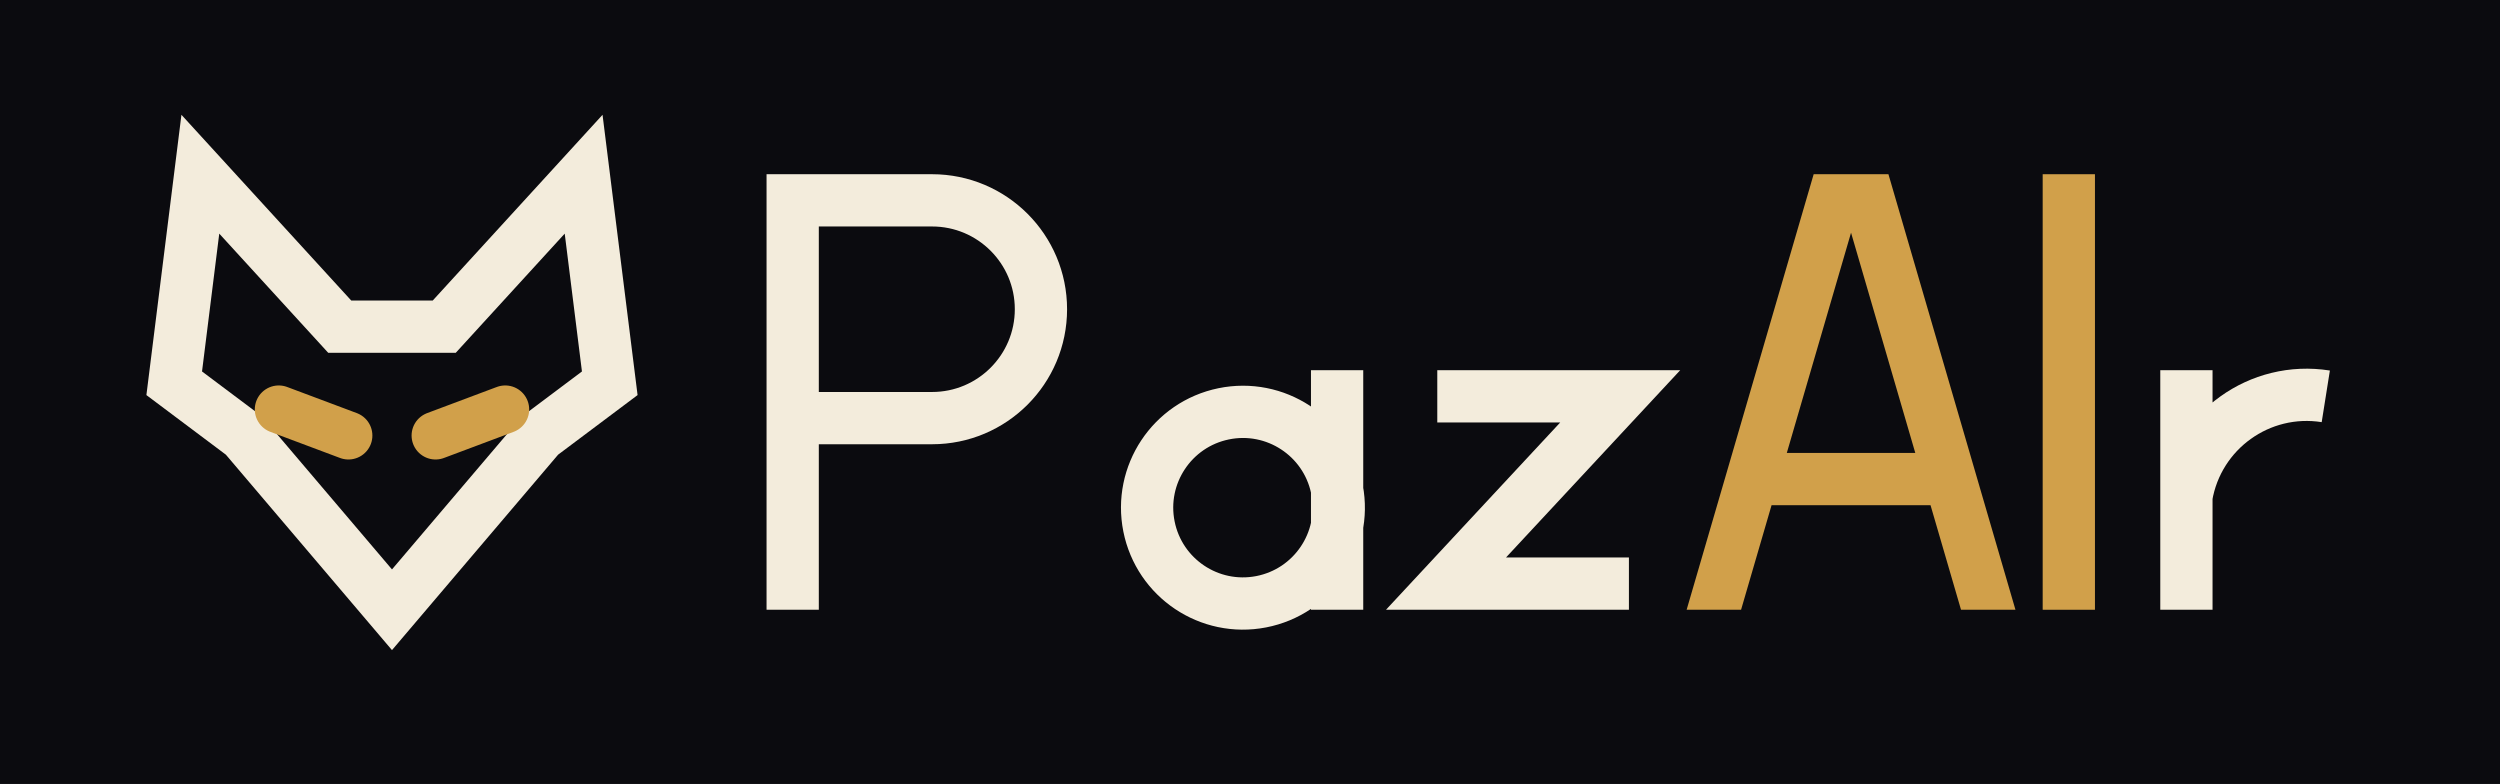
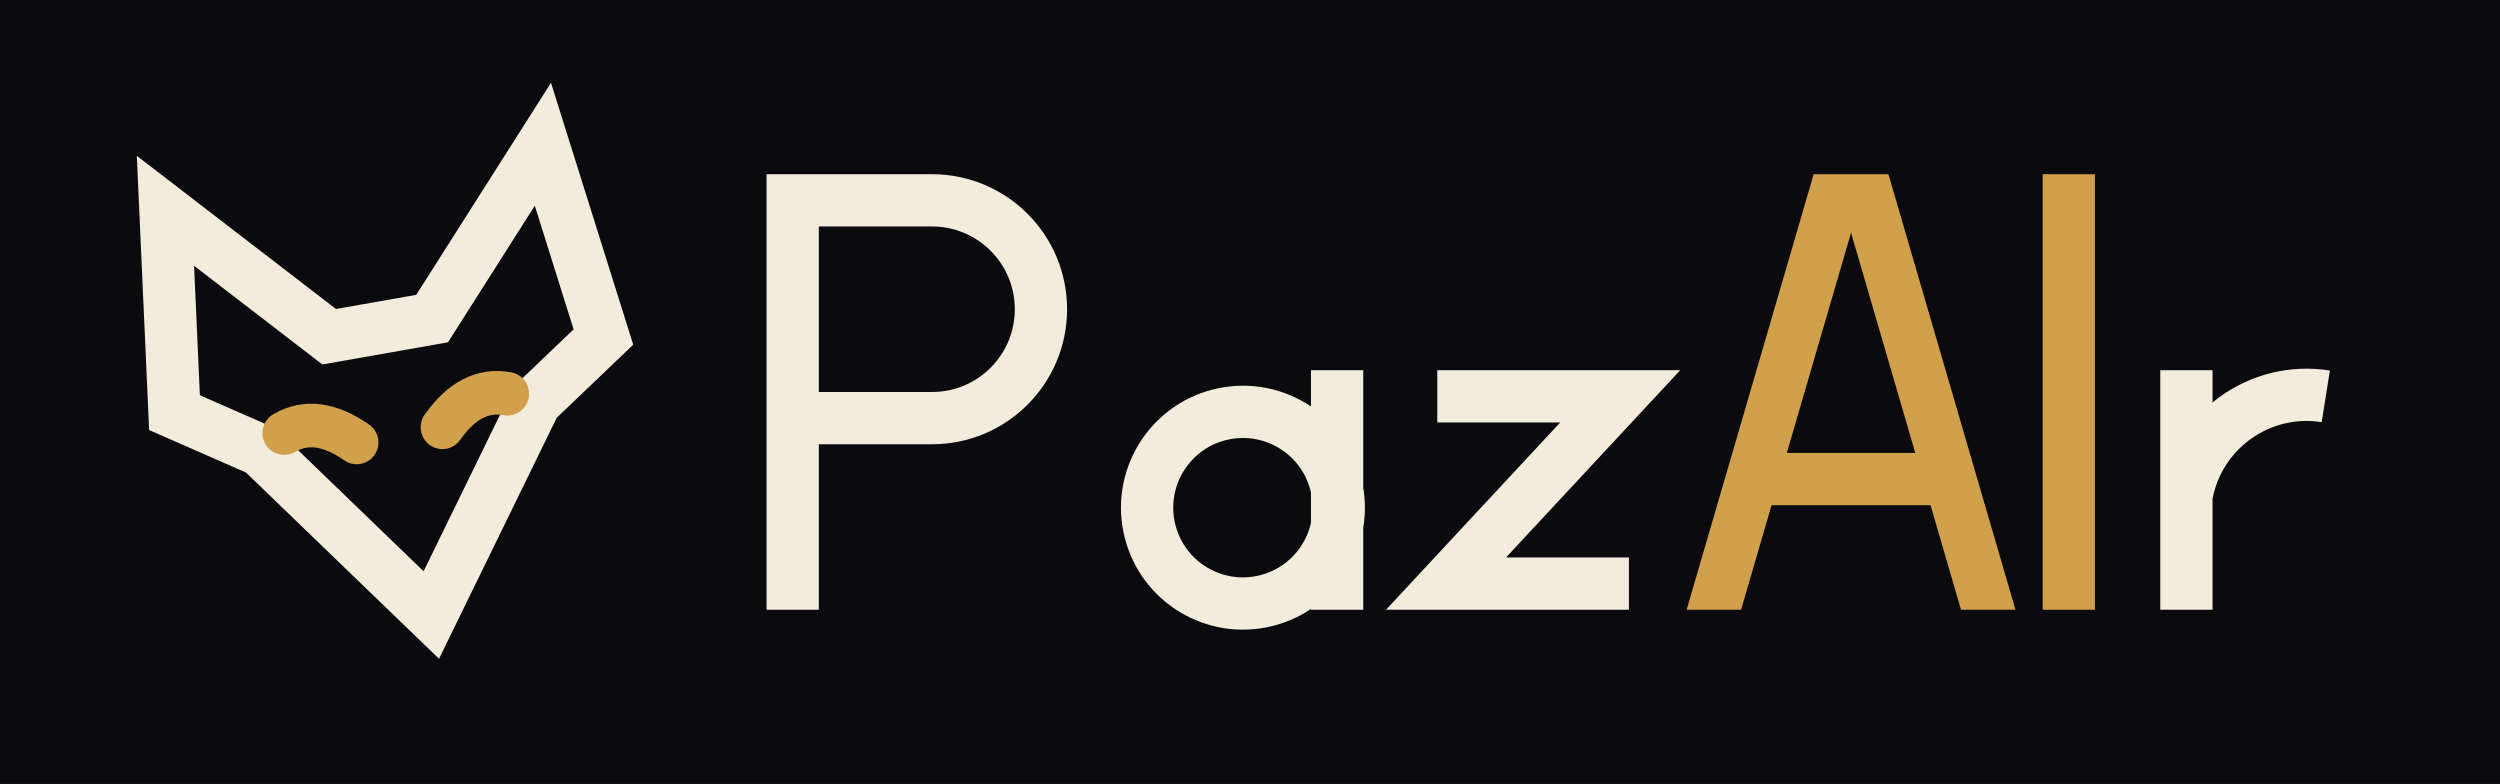
<svg xmlns="http://www.w3.org/2000/svg" viewBox="-40 -40 574 180" role="img" aria-label="PazAIr: Paz, the fox that keeps its word">
  <defs>
    <clipPath id="pz">
      <rect x="127" y="0" width="376" height="100" />
    </clipPath>
  </defs>
  <rect x="-40" y="-40" width="574" height="180" fill="#0b0b0f" />
-   <g transform="translate(0,0)">
-     <path d="M6,0L38,35H62L94,0L100,48L84,60L50,100L16,60L0,48Z" fill="none" stroke="#f3ecdc" stroke-width="12" stroke-linejoin="miter" stroke-miterlimit="4" />
-     <path d="M24,54L40,60M76,54L60,60" fill="none" stroke="#d1a04a" stroke-width="11" stroke-linecap="round" />
+   <g transform="translate(0,0) rotate(-10 50 50)">
+     <path d="M6,0L38,35H62L94,0L100,46L82,58L50,102L18,58L0,46Z" fill="none" stroke="#f3ecdc" stroke-width="12" stroke-linejoin="miter" stroke-miterlimit="4" />
+     <path d="M24,55Q32,52 40,60M76,55Q68,52 60,60" fill="none" stroke="#d1a04a" stroke-width="10" stroke-linecap="round" />
  </g>
  <g fill="none" stroke-width="12" stroke-linecap="butt" stroke-linejoin="miter">
    <path d="M142,100V6H174A25,25 0 0 1 174,56H142" stroke="#f3ecdc" />
    <path d="M267,45V100M267,72.5A22,22 0 1 1 266.9,72" stroke="#f3ecdc" />
    <path d="M290,51H332L292,94H334" stroke="#f3ecdc" />
    <path d="M350,112L385,-8L420,112M366,70H404" clip-path="url(#pz)" stroke="#d1a04a" />
    <path d="M435,0V100" stroke="#d1a04a" />
    <path d="M462,45V100M462,74A28,28 0 0 1 494,51" stroke="#f3ecdc" />
  </g>
</svg>
